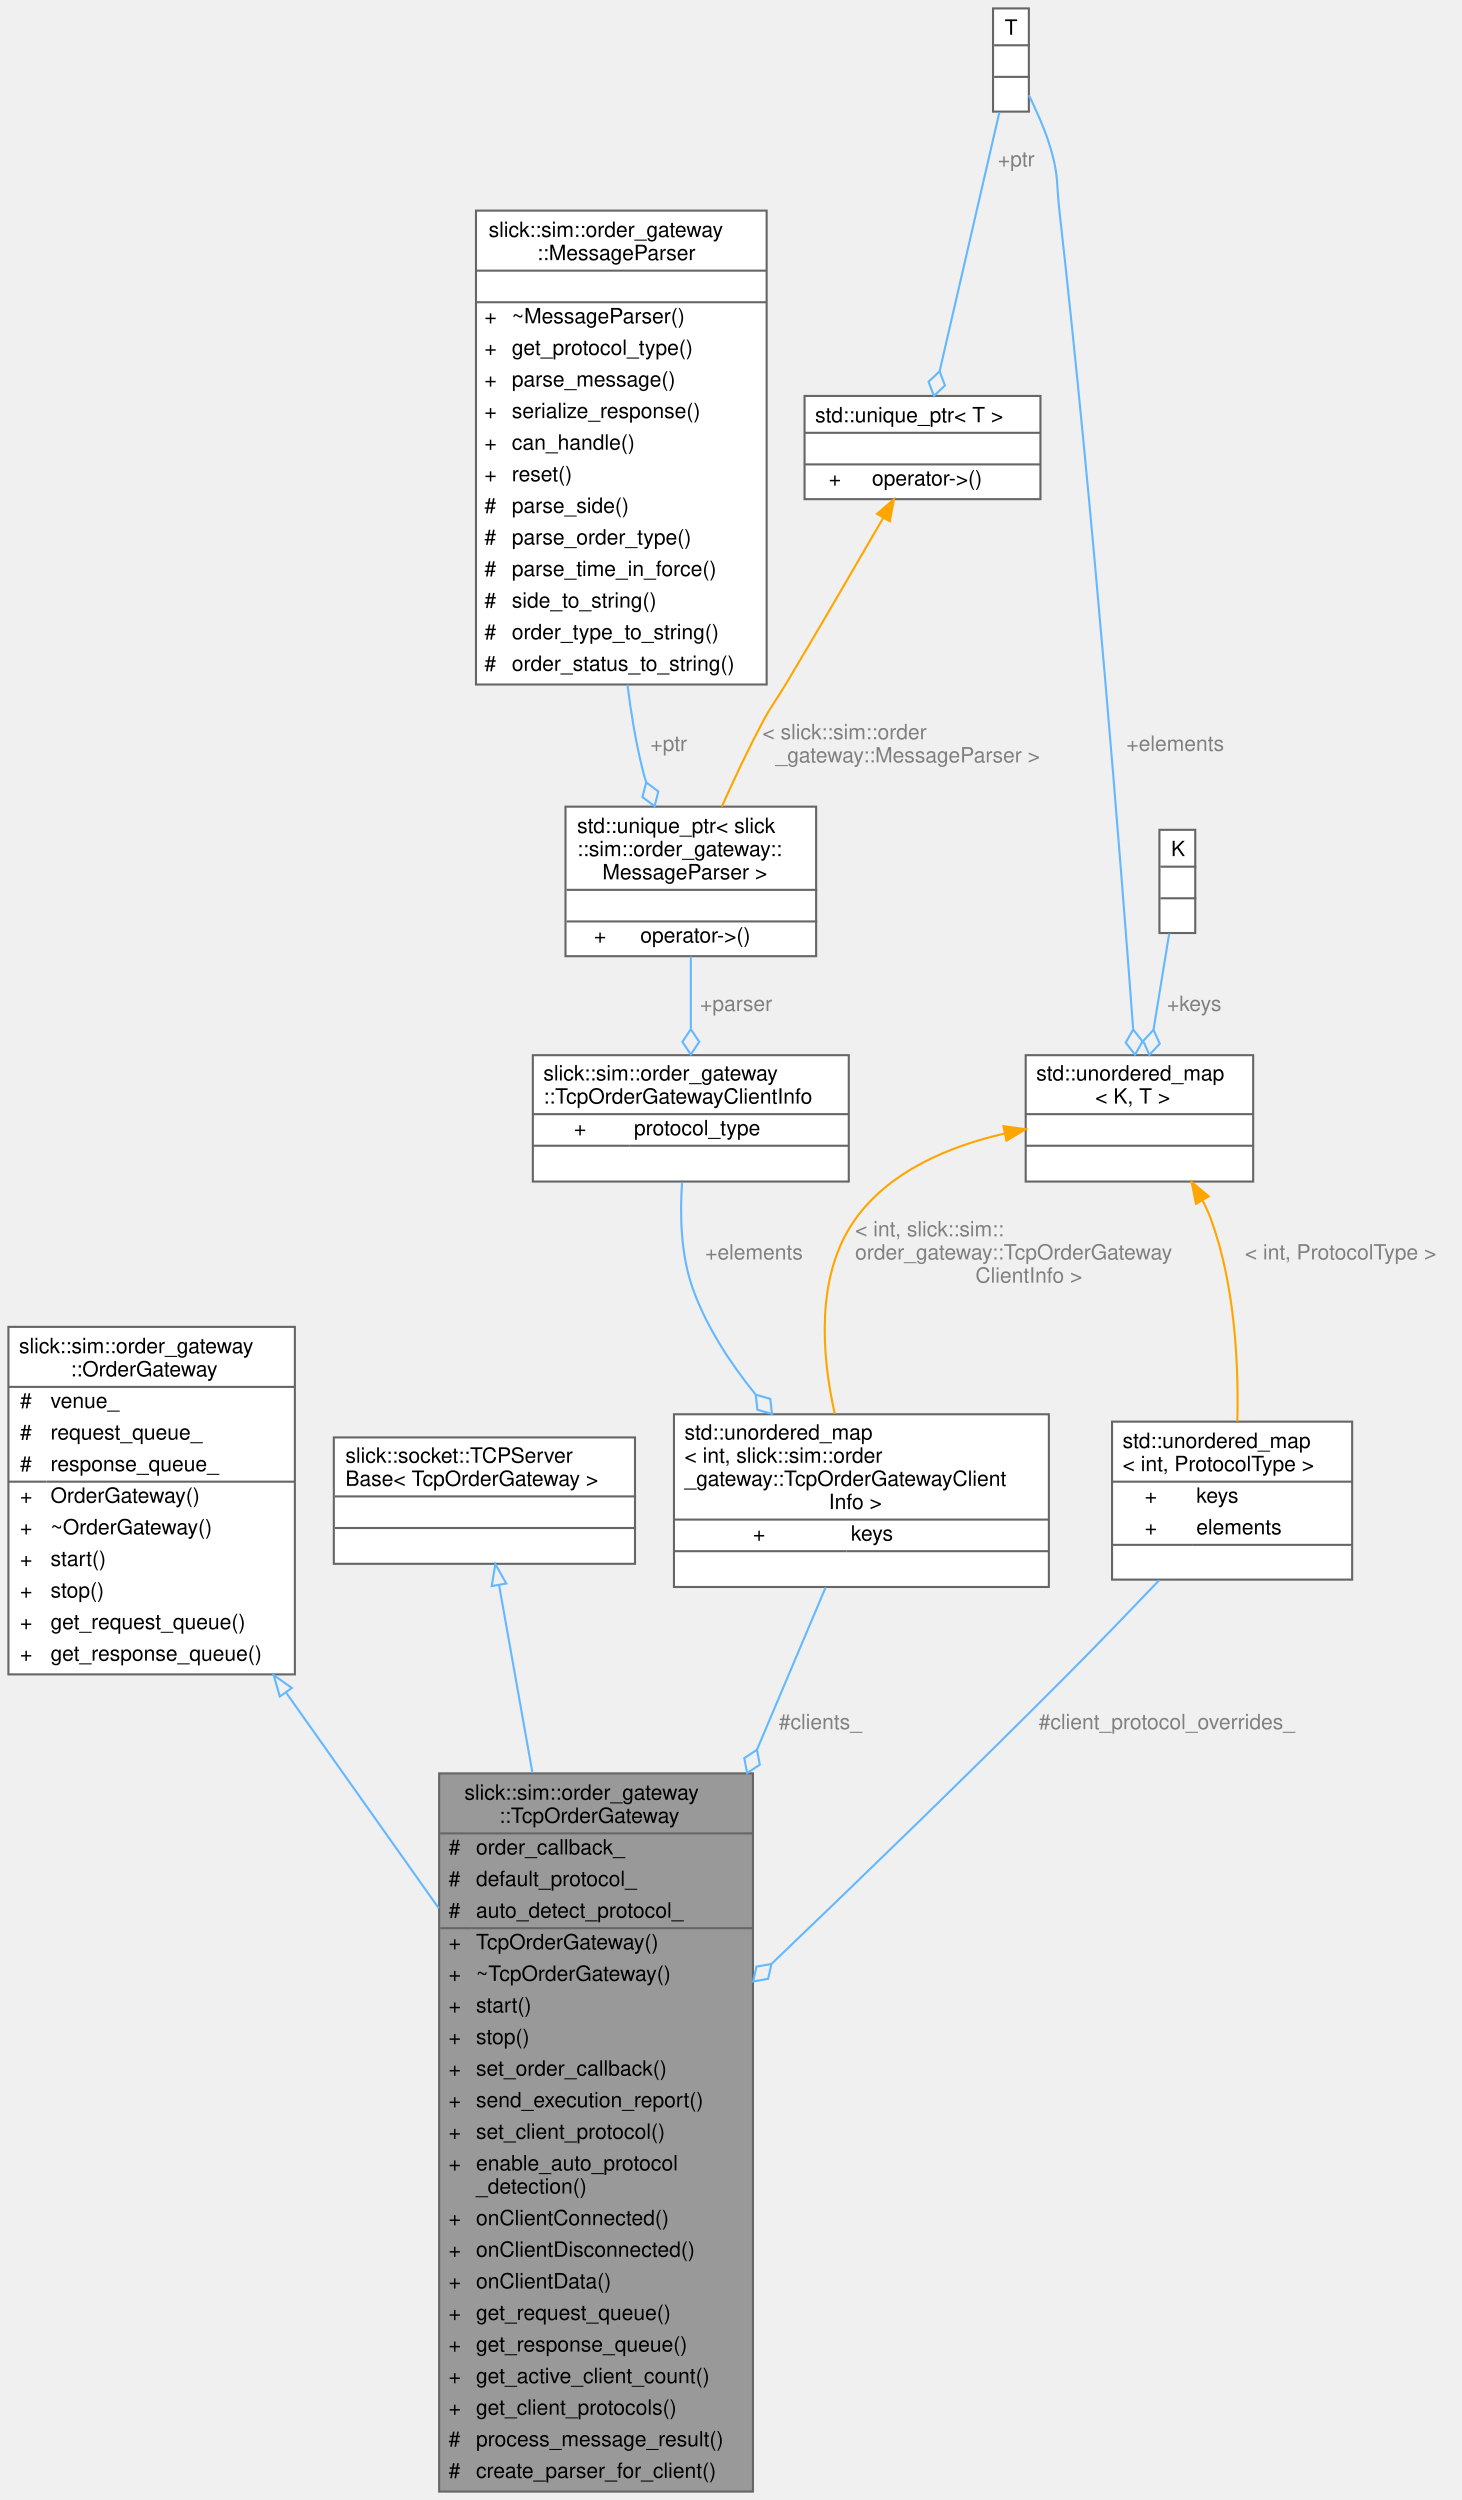
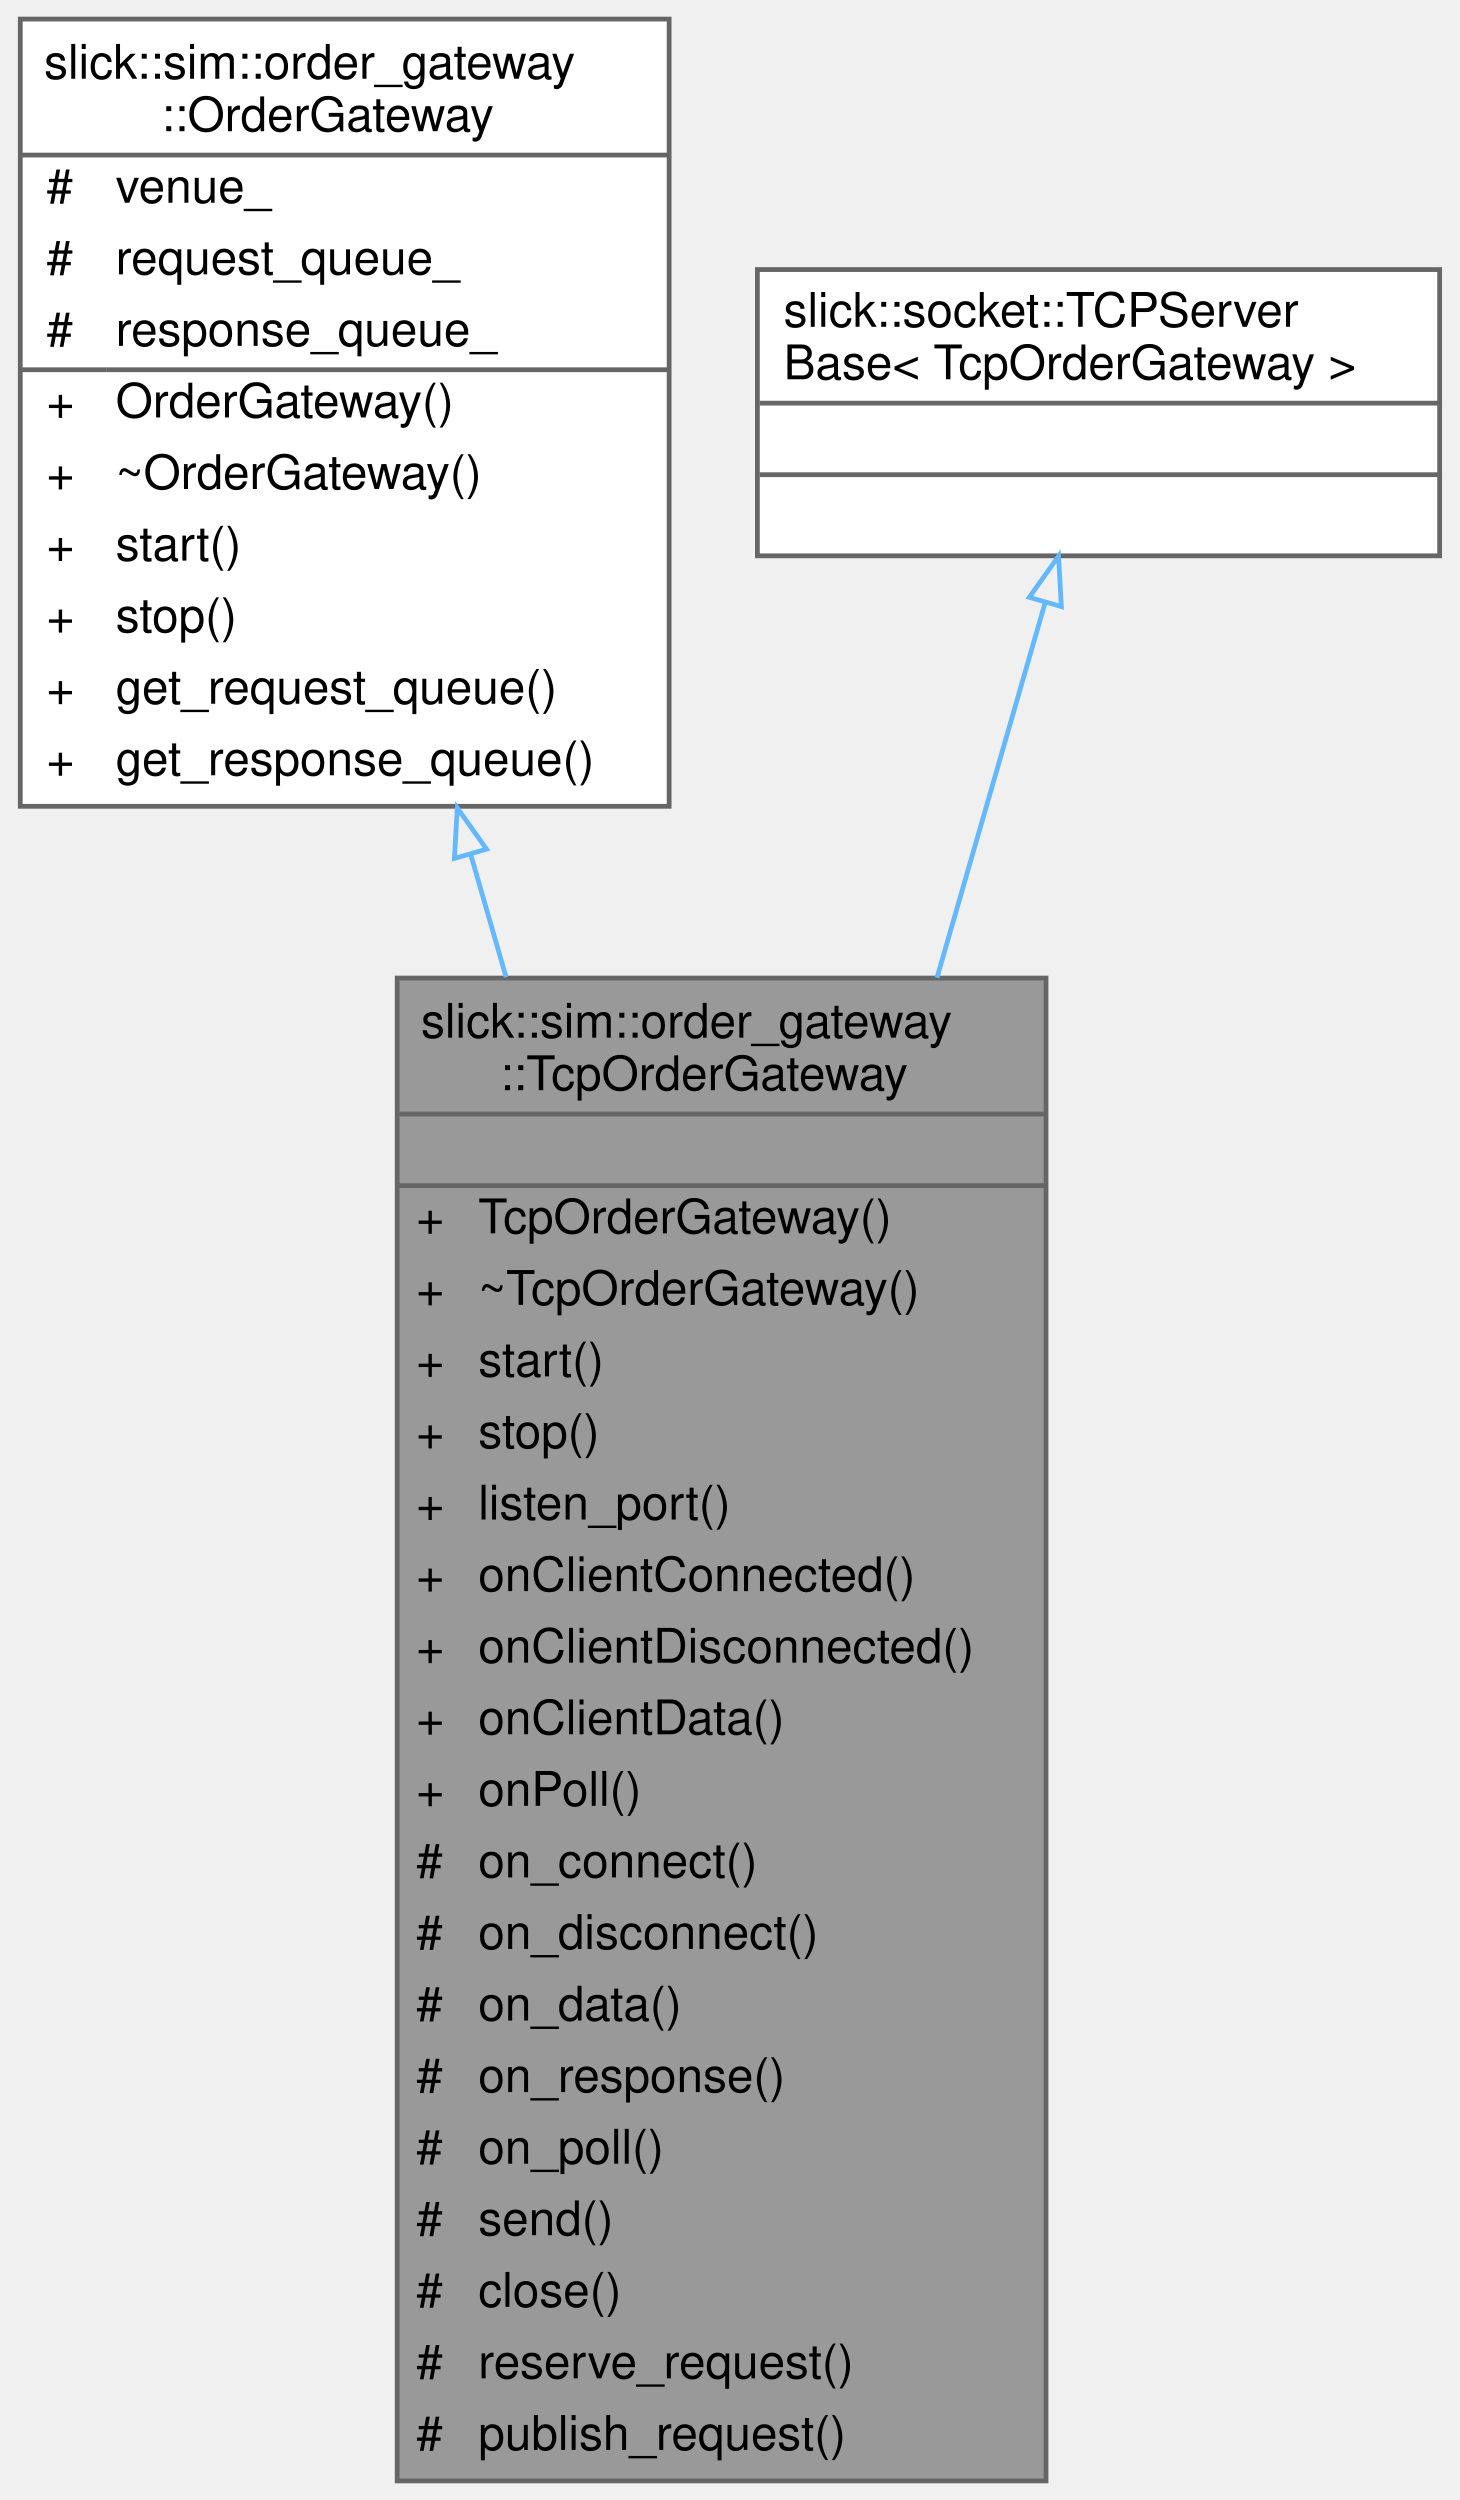
- <svg xmlns="http://www.w3.org/2000/svg" xmlns:xlink="http://www.w3.org/1999/xlink" width="694pt" height="1187pt" viewBox="0.00 0.00 694.00 1187.00">
-   <g id="graph0" class="graph" transform="scale(1 1) rotate(0) translate(4 1183)">
+ <svg xmlns="http://www.w3.org/2000/svg" xmlns:xlink="http://www.w3.org/1999/xlink" width="306pt" height="524pt" viewBox="0.00 0.00 305.50 524.00">
+   <g id="graph0" class="graph" transform="scale(1 1) rotate(0) translate(4 520)">
    <g id="Node000001" class="node">
      <g id="a_Node000001">
-         <a xlink:title=" ">
-           <polygon fill="#999999" stroke="transparent" points="353.5,-341 204.5,-341 204.5,0 353.5,0 353.5,-341" />
-           <text text-anchor="start" x="216.5" y="-328.5" font-family="Helvetica,sans-Serif" font-size="10.00">slick::sim::order_gateway</text>
-           <text text-anchor="start" x="233" y="-317.5" font-family="Helvetica,sans-Serif" font-size="10.00">::TcpOrderGateway</text>
-           <text text-anchor="start" x="209" y="-302.5" font-family="Helvetica,sans-Serif" font-size="10.00">#</text>
-           <text text-anchor="start" x="222" y="-302.5" font-family="Helvetica,sans-Serif" font-size="10.00">order_callback_</text>
-           <text text-anchor="start" x="209" y="-287.5" font-family="Helvetica,sans-Serif" font-size="10.00">#</text>
-           <text text-anchor="start" x="222" y="-287.5" font-family="Helvetica,sans-Serif" font-size="10.00">default_protocol_</text>
-           <text text-anchor="start" x="209" y="-272.5" font-family="Helvetica,sans-Serif" font-size="10.00">#</text>
-           <text text-anchor="start" x="222" y="-272.5" font-family="Helvetica,sans-Serif" font-size="10.00">auto_detect_protocol_</text>
-           <text text-anchor="start" x="209" y="-257.5" font-family="Helvetica,sans-Serif" font-size="10.00">+</text>
-           <text text-anchor="start" x="222" y="-257.5" font-family="Helvetica,sans-Serif" font-size="10.00">TcpOrderGateway()</text>
-           <text text-anchor="start" x="209" y="-242.5" font-family="Helvetica,sans-Serif" font-size="10.00">+</text>
-           <text text-anchor="start" x="222" y="-242.5" font-family="Helvetica,sans-Serif" font-size="10.00">~TcpOrderGateway()</text>
-           <text text-anchor="start" x="209" y="-227.5" font-family="Helvetica,sans-Serif" font-size="10.00">+</text>
-           <text text-anchor="start" x="222" y="-227.5" font-family="Helvetica,sans-Serif" font-size="10.00">start()</text>
-           <text text-anchor="start" x="209" y="-212.5" font-family="Helvetica,sans-Serif" font-size="10.00">+</text>
-           <text text-anchor="start" x="222" y="-212.5" font-family="Helvetica,sans-Serif" font-size="10.00">stop()</text>
-           <text text-anchor="start" x="209" y="-197.5" font-family="Helvetica,sans-Serif" font-size="10.00">+</text>
-           <text text-anchor="start" x="222" y="-197.5" font-family="Helvetica,sans-Serif" font-size="10.00">set_order_callback()</text>
-           <text text-anchor="start" x="209" y="-182.5" font-family="Helvetica,sans-Serif" font-size="10.00">+</text>
-           <text text-anchor="start" x="222" y="-182.5" font-family="Helvetica,sans-Serif" font-size="10.00">send_execution_report()</text>
-           <text text-anchor="start" x="209" y="-167.5" font-family="Helvetica,sans-Serif" font-size="10.00">+</text>
-           <text text-anchor="start" x="222" y="-167.5" font-family="Helvetica,sans-Serif" font-size="10.00">set_client_protocol()</text>
-           <text text-anchor="start" x="209" y="-152.5" font-family="Helvetica,sans-Serif" font-size="10.00">+</text>
-           <text text-anchor="start" x="222" y="-152.5" font-family="Helvetica,sans-Serif" font-size="10.00">enable_auto_protocol</text>
-           <text text-anchor="start" x="222" y="-141.5" font-family="Helvetica,sans-Serif" font-size="10.00">_detection()</text>
-           <text text-anchor="start" x="209" y="-126.5" font-family="Helvetica,sans-Serif" font-size="10.00">+</text>
-           <text text-anchor="start" x="222" y="-126.5" font-family="Helvetica,sans-Serif" font-size="10.00">onClientConnected()</text>
-           <text text-anchor="start" x="209" y="-111.5" font-family="Helvetica,sans-Serif" font-size="10.00">+</text>
-           <text text-anchor="start" x="222" y="-111.5" font-family="Helvetica,sans-Serif" font-size="10.00">onClientDisconnected()</text>
-           <text text-anchor="start" x="209" y="-96.5" font-family="Helvetica,sans-Serif" font-size="10.00">+</text>
-           <text text-anchor="start" x="222" y="-96.5" font-family="Helvetica,sans-Serif" font-size="10.00">onClientData()</text>
-           <text text-anchor="start" x="209" y="-81.5" font-family="Helvetica,sans-Serif" font-size="10.00">+</text>
-           <text text-anchor="start" x="222" y="-81.5" font-family="Helvetica,sans-Serif" font-size="10.00">get_request_queue()</text>
-           <text text-anchor="start" x="209" y="-66.5" font-family="Helvetica,sans-Serif" font-size="10.00">+</text>
-           <text text-anchor="start" x="222" y="-66.5" font-family="Helvetica,sans-Serif" font-size="10.00">get_response_queue()</text>
-           <text text-anchor="start" x="209" y="-51.5" font-family="Helvetica,sans-Serif" font-size="10.00">+</text>
-           <text text-anchor="start" x="222" y="-51.5" font-family="Helvetica,sans-Serif" font-size="10.00">get_active_client_count()</text>
-           <text text-anchor="start" x="209" y="-36.5" font-family="Helvetica,sans-Serif" font-size="10.00">+</text>
-           <text text-anchor="start" x="222" y="-36.5" font-family="Helvetica,sans-Serif" font-size="10.00">get_client_protocols()</text>
-           <text text-anchor="start" x="209" y="-21.5" font-family="Helvetica,sans-Serif" font-size="10.00">#</text>
-           <text text-anchor="start" x="222" y="-21.5" font-family="Helvetica,sans-Serif" font-size="10.00">process_message_result()</text>
-           <text text-anchor="start" x="209" y="-6.5" font-family="Helvetica,sans-Serif" font-size="10.00">#</text>
-           <text text-anchor="start" x="222" y="-6.5" font-family="Helvetica,sans-Serif" font-size="10.00">create_parser_for_client()</text>
-           <polygon fill="#666666" stroke="#666666" points="205,-312.5 205,-312.5 354,-312.5 354,-312.5 205,-312.5" />
-           <polygon fill="#666666" stroke="#666666" points="205,-267.5 205,-267.5 220,-267.5 220,-267.5 205,-267.5" />
-           <polygon fill="#666666" stroke="#666666" points="220,-267.5 220,-267.5 354,-267.5 354,-267.5 220,-267.5" />
-           <polygon fill="none" stroke="#666666" points="204.5,0 204.5,-341 353.5,-341 353.5,0 204.5,0" />
+         <a xlink:title="The transport half of a binary order-entry gateway: a TCP server that hands a venue's protocol whole ...">
+           <polygon fill="#999999" stroke="transparent" points="215,-315 79,-315 79,0 215,0 215,-315" />
+           <text text-anchor="start" x="84" y="-302.5" font-family="Helvetica,sans-Serif" font-size="10.00">slick::sim::order_gateway</text>
+           <text text-anchor="start" x="100.5" y="-291.5" font-family="Helvetica,sans-Serif" font-size="10.00">::TcpOrderGateway</text>
+           <text text-anchor="start" x="145" y="-276.5" font-family="Helvetica,sans-Serif" font-size="10.00"> </text>
+           <text text-anchor="start" x="83" y="-261.5" font-family="Helvetica,sans-Serif" font-size="10.00">+</text>
+           <text text-anchor="start" x="96" y="-261.5" font-family="Helvetica,sans-Serif" font-size="10.00">TcpOrderGateway()</text>
+           <text text-anchor="start" x="83" y="-246.5" font-family="Helvetica,sans-Serif" font-size="10.00">+</text>
+           <text text-anchor="start" x="96" y="-246.5" font-family="Helvetica,sans-Serif" font-size="10.00">~TcpOrderGateway()</text>
+           <text text-anchor="start" x="83" y="-231.5" font-family="Helvetica,sans-Serif" font-size="10.00">+</text>
+           <text text-anchor="start" x="96" y="-231.5" font-family="Helvetica,sans-Serif" font-size="10.00">start()</text>
+           <text text-anchor="start" x="83" y="-216.5" font-family="Helvetica,sans-Serif" font-size="10.00">+</text>
+           <text text-anchor="start" x="96" y="-216.5" font-family="Helvetica,sans-Serif" font-size="10.00">stop()</text>
+           <text text-anchor="start" x="83" y="-201.5" font-family="Helvetica,sans-Serif" font-size="10.00">+</text>
+           <text text-anchor="start" x="96" y="-201.5" font-family="Helvetica,sans-Serif" font-size="10.00">listen_port()</text>
+           <text text-anchor="start" x="83" y="-186.5" font-family="Helvetica,sans-Serif" font-size="10.00">+</text>
+           <text text-anchor="start" x="96" y="-186.5" font-family="Helvetica,sans-Serif" font-size="10.00">onClientConnected()</text>
+           <text text-anchor="start" x="83" y="-171.5" font-family="Helvetica,sans-Serif" font-size="10.00">+</text>
+           <text text-anchor="start" x="96" y="-171.5" font-family="Helvetica,sans-Serif" font-size="10.00">onClientDisconnected()</text>
+           <text text-anchor="start" x="83" y="-156.5" font-family="Helvetica,sans-Serif" font-size="10.00">+</text>
+           <text text-anchor="start" x="96" y="-156.5" font-family="Helvetica,sans-Serif" font-size="10.00">onClientData()</text>
+           <text text-anchor="start" x="83" y="-141.5" font-family="Helvetica,sans-Serif" font-size="10.00">+</text>
+           <text text-anchor="start" x="96" y="-141.5" font-family="Helvetica,sans-Serif" font-size="10.00">onPoll()</text>
+           <text text-anchor="start" x="83" y="-126.5" font-family="Helvetica,sans-Serif" font-size="10.00">#</text>
+           <text text-anchor="start" x="96" y="-126.5" font-family="Helvetica,sans-Serif" font-size="10.00">on_connect()</text>
+           <text text-anchor="start" x="83" y="-111.5" font-family="Helvetica,sans-Serif" font-size="10.00">#</text>
+           <text text-anchor="start" x="96" y="-111.5" font-family="Helvetica,sans-Serif" font-size="10.00">on_disconnect()</text>
+           <text text-anchor="start" x="83" y="-96.5" font-family="Helvetica,sans-Serif" font-size="10.00">#</text>
+           <text text-anchor="start" x="96" y="-96.5" font-family="Helvetica,sans-Serif" font-size="10.00">on_data()</text>
+           <text text-anchor="start" x="83" y="-81.5" font-family="Helvetica,sans-Serif" font-size="10.00">#</text>
+           <text text-anchor="start" x="96" y="-81.5" font-family="Helvetica,sans-Serif" font-size="10.00">on_response()</text>
+           <text text-anchor="start" x="83" y="-66.5" font-family="Helvetica,sans-Serif" font-size="10.00">#</text>
+           <text text-anchor="start" x="96" y="-66.5" font-family="Helvetica,sans-Serif" font-size="10.00">on_poll()</text>
+           <text text-anchor="start" x="83" y="-51.5" font-family="Helvetica,sans-Serif" font-size="10.00">#</text>
+           <text text-anchor="start" x="96" y="-51.5" font-family="Helvetica,sans-Serif" font-size="10.00">send()</text>
+           <text text-anchor="start" x="83" y="-36.5" font-family="Helvetica,sans-Serif" font-size="10.00">#</text>
+           <text text-anchor="start" x="96" y="-36.5" font-family="Helvetica,sans-Serif" font-size="10.00">close()</text>
+           <text text-anchor="start" x="83" y="-21.5" font-family="Helvetica,sans-Serif" font-size="10.00">#</text>
+           <text text-anchor="start" x="96" y="-21.5" font-family="Helvetica,sans-Serif" font-size="10.00">reserve_request()</text>
+           <text text-anchor="start" x="83" y="-6.5" font-family="Helvetica,sans-Serif" font-size="10.00">#</text>
+           <text text-anchor="start" x="96" y="-6.5" font-family="Helvetica,sans-Serif" font-size="10.00">publish_request()</text>
+           <polygon fill="#666666" stroke="#666666" points="79,-286.5 79,-286.5 215,-286.5 215,-286.5 79,-286.5" />
+           <polygon fill="#666666" stroke="#666666" points="79,-271.5 79,-271.5 215,-271.5 215,-271.5 79,-271.5" />
+           <polygon fill="none" stroke="#666666" points="79,0 79,-315 215,-315 215,0 79,0" />
        </a>
      </g>
    </g>
    <g id="Node000002" class="node">
      <g id="a_Node000002">
        <a xlink:href="classslick_1_1sim_1_1order__gateway_1_1OrderGateway.html" target="_top" xlink:title=" ">
-           <polygon fill="white" stroke="transparent" points="136,-553 0,-553 0,-388 136,-388 136,-553" />
-           <text text-anchor="start" x="5" y="-540.5" font-family="Helvetica,sans-Serif" font-size="10.00">slick::sim::order_gateway</text>
-           <text text-anchor="start" x="29.5" y="-529.5" font-family="Helvetica,sans-Serif" font-size="10.00">::OrderGateway</text>
-           <text text-anchor="start" x="5.5" y="-514.5" font-family="Helvetica,sans-Serif" font-size="10.00">#</text>
-           <text text-anchor="start" x="20" y="-514.5" font-family="Helvetica,sans-Serif" font-size="10.00">venue_</text>
-           <text text-anchor="start" x="5.5" y="-499.5" font-family="Helvetica,sans-Serif" font-size="10.00">#</text>
-           <text text-anchor="start" x="20" y="-499.5" font-family="Helvetica,sans-Serif" font-size="10.00">request_queue_</text>
-           <text text-anchor="start" x="5.5" y="-484.5" font-family="Helvetica,sans-Serif" font-size="10.00">#</text>
-           <text text-anchor="start" x="20" y="-484.5" font-family="Helvetica,sans-Serif" font-size="10.00">response_queue_</text>
-           <text text-anchor="start" x="5.5" y="-469.5" font-family="Helvetica,sans-Serif" font-size="10.00">+</text>
-           <text text-anchor="start" x="20" y="-469.5" font-family="Helvetica,sans-Serif" font-size="10.00">OrderGateway()</text>
-           <text text-anchor="start" x="5.5" y="-454.5" font-family="Helvetica,sans-Serif" font-size="10.00">+</text>
-           <text text-anchor="start" x="20" y="-454.5" font-family="Helvetica,sans-Serif" font-size="10.00">~OrderGateway()</text>
-           <text text-anchor="start" x="5.5" y="-439.5" font-family="Helvetica,sans-Serif" font-size="10.00">+</text>
-           <text text-anchor="start" x="20" y="-439.5" font-family="Helvetica,sans-Serif" font-size="10.00">start()</text>
-           <text text-anchor="start" x="5.5" y="-424.5" font-family="Helvetica,sans-Serif" font-size="10.00">+</text>
-           <text text-anchor="start" x="20" y="-424.5" font-family="Helvetica,sans-Serif" font-size="10.00">stop()</text>
-           <text text-anchor="start" x="5.5" y="-409.5" font-family="Helvetica,sans-Serif" font-size="10.00">+</text>
-           <text text-anchor="start" x="20" y="-409.5" font-family="Helvetica,sans-Serif" font-size="10.00">get_request_queue()</text>
-           <text text-anchor="start" x="5.5" y="-394.5" font-family="Helvetica,sans-Serif" font-size="10.00">+</text>
-           <text text-anchor="start" x="20" y="-394.5" font-family="Helvetica,sans-Serif" font-size="10.00">get_response_queue()</text>
-           <polygon fill="#666666" stroke="#666666" points="0,-524.5 0,-524.5 136,-524.5 136,-524.5 0,-524.5" />
-           <polygon fill="#666666" stroke="#666666" points="0,-479.5 0,-479.5 18,-479.5 18,-479.5 0,-479.5" />
-           <polygon fill="#666666" stroke="#666666" points="18,-479.5 18,-479.5 136,-479.5 136,-479.5 18,-479.5" />
-           <polygon fill="none" stroke="#666666" points="0,-388 0,-553 136,-553 136,-388 0,-388" />
+           <polygon fill="white" stroke="transparent" points="136,-516 0,-516 0,-351 136,-351 136,-516" />
+           <text text-anchor="start" x="5" y="-503.5" font-family="Helvetica,sans-Serif" font-size="10.00">slick::sim::order_gateway</text>
+           <text text-anchor="start" x="29.5" y="-492.5" font-family="Helvetica,sans-Serif" font-size="10.00">::OrderGateway</text>
+           <text text-anchor="start" x="5.5" y="-477.5" font-family="Helvetica,sans-Serif" font-size="10.00">#</text>
+           <text text-anchor="start" x="20" y="-477.5" font-family="Helvetica,sans-Serif" font-size="10.00">venue_</text>
+           <text text-anchor="start" x="5.5" y="-462.5" font-family="Helvetica,sans-Serif" font-size="10.00">#</text>
+           <text text-anchor="start" x="20" y="-462.5" font-family="Helvetica,sans-Serif" font-size="10.00">request_queue_</text>
+           <text text-anchor="start" x="5.5" y="-447.5" font-family="Helvetica,sans-Serif" font-size="10.00">#</text>
+           <text text-anchor="start" x="20" y="-447.5" font-family="Helvetica,sans-Serif" font-size="10.00">response_queue_</text>
+           <text text-anchor="start" x="5.5" y="-432.5" font-family="Helvetica,sans-Serif" font-size="10.00">+</text>
+           <text text-anchor="start" x="20" y="-432.5" font-family="Helvetica,sans-Serif" font-size="10.00">OrderGateway()</text>
+           <text text-anchor="start" x="5.5" y="-417.5" font-family="Helvetica,sans-Serif" font-size="10.00">+</text>
+           <text text-anchor="start" x="20" y="-417.5" font-family="Helvetica,sans-Serif" font-size="10.00">~OrderGateway()</text>
+           <text text-anchor="start" x="5.5" y="-402.5" font-family="Helvetica,sans-Serif" font-size="10.00">+</text>
+           <text text-anchor="start" x="20" y="-402.5" font-family="Helvetica,sans-Serif" font-size="10.00">start()</text>
+           <text text-anchor="start" x="5.5" y="-387.5" font-family="Helvetica,sans-Serif" font-size="10.00">+</text>
+           <text text-anchor="start" x="20" y="-387.5" font-family="Helvetica,sans-Serif" font-size="10.00">stop()</text>
+           <text text-anchor="start" x="5.5" y="-372.5" font-family="Helvetica,sans-Serif" font-size="10.00">+</text>
+           <text text-anchor="start" x="20" y="-372.5" font-family="Helvetica,sans-Serif" font-size="10.00">get_request_queue()</text>
+           <text text-anchor="start" x="5.5" y="-357.5" font-family="Helvetica,sans-Serif" font-size="10.00">+</text>
+           <text text-anchor="start" x="20" y="-357.5" font-family="Helvetica,sans-Serif" font-size="10.00">get_response_queue()</text>
+           <polygon fill="#666666" stroke="#666666" points="0,-487.5 0,-487.5 136,-487.5 136,-487.5 0,-487.5" />
+           <polygon fill="#666666" stroke="#666666" points="0,-442.5 0,-442.5 18,-442.5 18,-442.5 0,-442.5" />
+           <polygon fill="#666666" stroke="#666666" points="18,-442.5 18,-442.5 136,-442.5 136,-442.5 18,-442.5" />
+           <polygon fill="none" stroke="#666666" points="0,-351 0,-516 136,-516 136,-351 0,-351" />
        </a>
      </g>
    </g>
    <g id="edge1_Node000001_Node000002" class="edge">
      <g id="a_edge1_Node000001_Node000002">
        <a xlink:title=" ">
-           <path fill="none" stroke="#63b8ff" d="M131.98,-379.14C154.8,-346.91 180.71,-310.31 204.35,-276.92" />
-           <polygon fill="none" stroke="#63b8ff" points="128.86,-377.49 125.94,-387.68 134.57,-381.54 128.86,-377.49" />
+           <path fill="none" stroke="#63b8ff" d="M94.4,-340.95C96.81,-332.56 99.3,-323.92 101.83,-315.18" />
+           <polygon fill="none" stroke="#63b8ff" points="91,-340.08 91.6,-350.66 97.73,-342.02 91,-340.08" />
        </a>
      </g>
    </g>
    <g id="Node000003" class="node">
      <g id="a_Node000003">
        <a xlink:title=" ">
-           <polygon fill="white" stroke="transparent" points="297.5,-500.5 154.5,-500.5 154.5,-440.5 297.5,-440.5 297.5,-500.5" />
-           <text text-anchor="start" x="160" y="-488.5" font-family="Helvetica,sans-Serif" font-size="10.00">slick::socket::TCPServer</text>
-           <text text-anchor="start" x="160" y="-477.5" font-family="Helvetica,sans-Serif" font-size="10.00">Base&lt; TcpOrderGateway &gt;</text>
-           <text text-anchor="start" x="224.5" y="-462.5" font-family="Helvetica,sans-Serif" font-size="10.00"> </text>
-           <text text-anchor="start" x="224.5" y="-447.5" font-family="Helvetica,sans-Serif" font-size="10.00"> </text>
-           <polygon fill="#666666" stroke="#666666" points="155,-472.5 155,-472.5 298,-472.5 298,-472.5 155,-472.5" />
-           <polygon fill="#666666" stroke="#666666" points="155,-457.5 155,-457.5 298,-457.5 298,-457.5 155,-457.5" />
-           <polygon fill="none" stroke="#666666" points="154.5,-440.5 154.5,-500.5 297.5,-500.5 297.5,-440.5 154.5,-440.5" />
+           <polygon fill="white" stroke="transparent" points="297.5,-463.5 154.5,-463.5 154.5,-403.5 297.5,-403.5 297.5,-463.5" />
+           <text text-anchor="start" x="160" y="-451.5" font-family="Helvetica,sans-Serif" font-size="10.00">slick::socket::TCPServer</text>
+           <text text-anchor="start" x="160" y="-440.5" font-family="Helvetica,sans-Serif" font-size="10.00">Base&lt; TcpOrderGateway &gt;</text>
+           <text text-anchor="start" x="224.5" y="-425.5" font-family="Helvetica,sans-Serif" font-size="10.00"> </text>
+           <text text-anchor="start" x="224.5" y="-410.5" font-family="Helvetica,sans-Serif" font-size="10.00"> </text>
+           <polygon fill="#666666" stroke="#666666" points="155,-435.5 155,-435.5 298,-435.5 298,-435.5 155,-435.5" />
+           <polygon fill="#666666" stroke="#666666" points="155,-420.5 155,-420.5 298,-420.5 298,-420.5 155,-420.5" />
+           <polygon fill="none" stroke="#666666" points="154.5,-403.5 154.5,-463.5 297.5,-463.5 297.5,-403.5 154.5,-403.5" />
        </a>
      </g>
    </g>
    <g id="edge2_Node000001_Node000003" class="edge">
      <g id="a_edge2_Node000001_Node000003">
        <a xlink:title=" ">
-           <path fill="none" stroke="#63b8ff" d="M232.95,-430.45C237.16,-406.77 242.85,-374.75 248.8,-341.31" />
-           <polygon fill="none" stroke="#63b8ff" points="229.48,-429.93 231.18,-440.38 236.38,-431.15 229.48,-429.93" />
+           <path fill="none" stroke="#63b8ff" d="M214.85,-393.82C208.69,-372.46 200.59,-344.37 192.14,-315.06" />
+           <polygon fill="none" stroke="#63b8ff" points="211.49,-394.8 217.62,-403.44 218.21,-392.86 211.49,-394.8" />
        </a>
      </g>
    </g>
-     <g id="Node000004" class="node">
-       <g id="a_Node000004">
-         <a xlink:title=" ">
-           <polygon fill="white" stroke="transparent" points="494,-511.5 316,-511.5 316,-429.5 494,-429.5 494,-511.5" />
-           <text text-anchor="start" x="321" y="-499.5" font-family="Helvetica,sans-Serif" font-size="10.00">std::unordered_map</text>
-           <text text-anchor="start" x="321" y="-488.5" font-family="Helvetica,sans-Serif" font-size="10.00">&lt; int, slick::sim::order</text>
-           <text text-anchor="start" x="321" y="-477.5" font-family="Helvetica,sans-Serif" font-size="10.00">_gateway::TcpOrderGatewayClient</text>
-           <text text-anchor="start" x="389.5" y="-466.5" font-family="Helvetica,sans-Serif" font-size="10.00">Info &gt;</text>
-           <text text-anchor="start" x="353.5" y="-451.5" font-family="Helvetica,sans-Serif" font-size="10.00">+</text>
-           <text text-anchor="start" x="400" y="-451.5" font-family="Helvetica,sans-Serif" font-size="10.00">keys</text>
-           <text text-anchor="start" x="403" y="-436.5" font-family="Helvetica,sans-Serif" font-size="10.00"> </text>
-           <polygon fill="#666666" stroke="#666666" points="316,-461.5 316,-461.5 494,-461.5 494,-461.5 316,-461.5" />
-           <polygon fill="#666666" stroke="#666666" points="316,-446.5 316,-446.5 398,-446.5 398,-446.5 316,-446.5" />
-           <polygon fill="#666666" stroke="#666666" points="398,-446.5 398,-446.5 494,-446.5 494,-446.5 398,-446.5" />
-           <polygon fill="none" stroke="#666666" points="316,-429.5 316,-511.5 494,-511.5 494,-429.5 316,-429.5" />
-         </a>
-       </g>
-     </g>
-     <g id="edge3_Node000001_Node000004" class="edge">
-       <g id="a_edge3_Node000001_Node000004">
-         <a xlink:title=" ">
-           <path fill="none" stroke="#63b8ff" d="M388.01,-429.31C379.16,-408.39 367.66,-381.18 355.44,-352.3" />
-           <polygon fill="none" stroke="#63b8ff" points="355.41,-352.21 349.39,-348.24 350.73,-341.15 356.75,-345.12 355.41,-352.21" />
-         </a>
-       </g>
-       <text text-anchor="middle" x="385.5" y="-362" font-family="Helvetica,sans-Serif" font-size="10.00" fill="grey"> #clients_</text>
-     </g>
-     <g id="Node000005" class="node">
-       <g id="a_Node000005">
-         <a xlink:href="structslick_1_1sim_1_1order__gateway_1_1TcpOrderGatewayClientInfo.html" target="_top" xlink:title=" ">
-           <polygon fill="white" stroke="transparent" points="399,-682 249,-682 249,-622 399,-622 399,-682" />
-           <text text-anchor="start" x="254" y="-670" font-family="Helvetica,sans-Serif" font-size="10.00">slick::sim::order_gateway</text>
-           <text text-anchor="start" x="254" y="-659" font-family="Helvetica,sans-Serif" font-size="10.00">::TcpOrderGatewayClientInfo</text>
-           <text text-anchor="start" x="268.5" y="-644" font-family="Helvetica,sans-Serif" font-size="10.00">+</text>
-           <text text-anchor="start" x="297" y="-644" font-family="Helvetica,sans-Serif" font-size="10.00">protocol_type</text>
-           <text text-anchor="start" x="322" y="-629" font-family="Helvetica,sans-Serif" font-size="10.00"> </text>
-           <polygon fill="#666666" stroke="#666666" points="249,-654 249,-654 399,-654 399,-654 249,-654" />
-           <polygon fill="#666666" stroke="#666666" points="249,-639 249,-639 295,-639 295,-639 249,-639" />
-           <polygon fill="#666666" stroke="#666666" points="295,-639 295,-639 399,-639 399,-639 295,-639" />
-           <polygon fill="none" stroke="#666666" points="249,-622 249,-682 399,-682 399,-622 249,-622" />
-         </a>
-       </g>
-     </g>
-     <g id="edge4_Node000004_Node000005" class="edge">
-       <g id="a_edge4_Node000004_Node000005">
-         <a xlink:title=" ">
-           <path fill="none" stroke="#63b8ff" d="M319.85,-621.68C318.77,-606.17 319.22,-587.08 325,-571 331.45,-553.03 342.62,-535.89 354.6,-521.06" />
-           <polygon fill="none" stroke="#63b8ff" points="354.8,-520.82 355.62,-513.65 362.55,-511.65 361.73,-518.82 354.8,-520.82" />
-         </a>
-       </g>
-       <text text-anchor="middle" x="354" y="-585" font-family="Helvetica,sans-Serif" font-size="10.00" fill="grey"> +elements</text>
-     </g>
-     <g id="Node000006" class="node">
-       <g id="a_Node000006">
-         <a xlink:title=" ">
-           <polygon fill="white" stroke="transparent" points="383.5,-800 264.5,-800 264.5,-729 383.5,-729 383.5,-800" />
-           <text text-anchor="start" x="270" y="-787.5" font-family="Helvetica,sans-Serif" font-size="10.00">std::unique_ptr&lt; slick</text>
-           <text text-anchor="start" x="270" y="-776.5" font-family="Helvetica,sans-Serif" font-size="10.00">::sim::order_gateway::</text>
-           <text text-anchor="start" x="282" y="-765.5" font-family="Helvetica,sans-Serif" font-size="10.00">MessageParser &gt;</text>
-           <text text-anchor="start" x="322.5" y="-750.5" font-family="Helvetica,sans-Serif" font-size="10.00"> </text>
-           <text text-anchor="start" x="278" y="-735.5" font-family="Helvetica,sans-Serif" font-size="10.00">+</text>
-           <text text-anchor="start" x="300" y="-735.5" font-family="Helvetica,sans-Serif" font-size="10.00">operator-&gt;()</text>
-           <polygon fill="#666666" stroke="#666666" points="265,-760.5 265,-760.5 384,-760.5 384,-760.5 265,-760.5" />
-           <polygon fill="#666666" stroke="#666666" points="265,-745.5 265,-745.5 384,-745.5 384,-745.5 265,-745.5" />
-           <polygon fill="none" stroke="#666666" points="264.5,-729 264.5,-800 383.5,-800 383.5,-729 264.5,-729" />
-         </a>
-       </g>
-     </g>
-     <g id="edge5_Node000005_Node000006" class="edge">
-       <g id="a_edge5_Node000005_Node000006">
-         <a xlink:title=" ">
-           <path fill="none" stroke="#63b8ff" d="M324,-728.84C324,-717.99 324,-705.9 324,-694.62" />
-           <polygon fill="none" stroke="#63b8ff" points="324,-694.33 320,-688.33 324,-682.33 328,-688.33 324,-694.33" />
-         </a>
-       </g>
-       <text text-anchor="middle" x="345.5" y="-703" font-family="Helvetica,sans-Serif" font-size="10.00" fill="grey"> +parser</text>
-     </g>
-     <g id="Node000007" class="node">
-       <g id="a_Node000007">
-         <a xlink:href="classslick_1_1sim_1_1order__gateway_1_1MessageParser.html" target="_top" xlink:title=" ">
-           <polygon fill="white" stroke="transparent" points="360,-1083 222,-1083 222,-858 360,-858 360,-1083" />
-           <text text-anchor="start" x="228" y="-1070.5" font-family="Helvetica,sans-Serif" font-size="10.00">slick::sim::order_gateway</text>
-           <text text-anchor="start" x="251" y="-1059.5" font-family="Helvetica,sans-Serif" font-size="10.00">::MessageParser</text>
-           <text text-anchor="start" x="289" y="-1044.5" font-family="Helvetica,sans-Serif" font-size="10.00"> </text>
-           <text text-anchor="start" x="226" y="-1029.5" font-family="Helvetica,sans-Serif" font-size="10.00">+</text>
-           <text text-anchor="start" x="239" y="-1029.5" font-family="Helvetica,sans-Serif" font-size="10.00">~MessageParser()</text>
-           <text text-anchor="start" x="226" y="-1014.5" font-family="Helvetica,sans-Serif" font-size="10.00">+</text>
-           <text text-anchor="start" x="239" y="-1014.5" font-family="Helvetica,sans-Serif" font-size="10.00">get_protocol_type()</text>
-           <text text-anchor="start" x="226" y="-999.5" font-family="Helvetica,sans-Serif" font-size="10.00">+</text>
-           <text text-anchor="start" x="239" y="-999.5" font-family="Helvetica,sans-Serif" font-size="10.00">parse_message()</text>
-           <text text-anchor="start" x="226" y="-984.5" font-family="Helvetica,sans-Serif" font-size="10.00">+</text>
-           <text text-anchor="start" x="239" y="-984.5" font-family="Helvetica,sans-Serif" font-size="10.00">serialize_response()</text>
-           <text text-anchor="start" x="226" y="-969.5" font-family="Helvetica,sans-Serif" font-size="10.00">+</text>
-           <text text-anchor="start" x="239" y="-969.5" font-family="Helvetica,sans-Serif" font-size="10.00">can_handle()</text>
-           <text text-anchor="start" x="226" y="-954.5" font-family="Helvetica,sans-Serif" font-size="10.00">+</text>
-           <text text-anchor="start" x="239" y="-954.5" font-family="Helvetica,sans-Serif" font-size="10.00">reset()</text>
-           <text text-anchor="start" x="226" y="-939.5" font-family="Helvetica,sans-Serif" font-size="10.00">#</text>
-           <text text-anchor="start" x="239" y="-939.5" font-family="Helvetica,sans-Serif" font-size="10.00">parse_side()</text>
-           <text text-anchor="start" x="226" y="-924.5" font-family="Helvetica,sans-Serif" font-size="10.00">#</text>
-           <text text-anchor="start" x="239" y="-924.5" font-family="Helvetica,sans-Serif" font-size="10.00">parse_order_type()</text>
-           <text text-anchor="start" x="226" y="-909.5" font-family="Helvetica,sans-Serif" font-size="10.00">#</text>
-           <text text-anchor="start" x="239" y="-909.5" font-family="Helvetica,sans-Serif" font-size="10.00">parse_time_in_force()</text>
-           <text text-anchor="start" x="226" y="-894.5" font-family="Helvetica,sans-Serif" font-size="10.00">#</text>
-           <text text-anchor="start" x="239" y="-894.5" font-family="Helvetica,sans-Serif" font-size="10.00">side_to_string()</text>
-           <text text-anchor="start" x="226" y="-879.5" font-family="Helvetica,sans-Serif" font-size="10.00">#</text>
-           <text text-anchor="start" x="239" y="-879.5" font-family="Helvetica,sans-Serif" font-size="10.00">order_type_to_string()</text>
-           <text text-anchor="start" x="226" y="-864.5" font-family="Helvetica,sans-Serif" font-size="10.00">#</text>
-           <text text-anchor="start" x="239" y="-864.5" font-family="Helvetica,sans-Serif" font-size="10.00">order_status_to_string()</text>
-           <polygon fill="#666666" stroke="#666666" points="222,-1054.5 222,-1054.5 360,-1054.5 360,-1054.5 222,-1054.5" />
-           <polygon fill="#666666" stroke="#666666" points="222,-1039.5 222,-1039.5 360,-1039.5 360,-1039.5 222,-1039.5" />
-           <polygon fill="none" stroke="#666666" points="222,-858 222,-1083 360,-1083 360,-858 222,-858" />
-         </a>
-       </g>
-     </g>
-     <g id="edge6_Node000006_Node000007" class="edge">
-       <g id="a_edge6_Node000006_Node000007">
-         <a xlink:title=" ">
-           <path fill="none" stroke="#63b8ff" d="M293.93,-857.95C295.59,-844.39 297.87,-830.8 301,-818 301.52,-815.88 302.11,-813.74 302.77,-811.6" />
-           <polygon fill="none" stroke="#63b8ff" points="302.8,-811.53 301.03,-804.54 306.8,-800.21 308.57,-807.2 302.8,-811.53" />
-         </a>
-       </g>
-       <text text-anchor="middle" x="313.5" y="-826.5" font-family="Helvetica,sans-Serif" font-size="10.00" fill="grey"> +ptr</text>
-     </g>
-     <g id="Node000008" class="node">
-       <g id="a_Node000008">
-         <a xlink:title=" ">
-           <polygon fill="white" stroke="transparent" points="490,-995 378,-995 378,-946 490,-946 490,-995" />
-           <text text-anchor="start" x="383" y="-982.5" font-family="Helvetica,sans-Serif" font-size="10.00">std::unique_ptr&lt; T &gt;</text>
-           <text text-anchor="start" x="432" y="-967.5" font-family="Helvetica,sans-Serif" font-size="10.00"> </text>
-           <text text-anchor="start" x="389.5" y="-952.5" font-family="Helvetica,sans-Serif" font-size="10.00">+</text>
-           <text text-anchor="start" x="410" y="-952.5" font-family="Helvetica,sans-Serif" font-size="10.00">operator-&gt;()</text>
-           <polygon fill="#666666" stroke="#666666" points="378,-977.5 378,-977.5 490,-977.5 490,-977.5 378,-977.5" />
-           <polygon fill="#666666" stroke="#666666" points="378,-962.5 378,-962.5 490,-962.5 490,-962.5 378,-962.5" />
-           <polygon fill="none" stroke="#666666" points="378,-946 378,-995 490,-995 490,-946 378,-946" />
-         </a>
-       </g>
-     </g>
-     <g id="edge7_Node000006_Node000008" class="edge">
-       <g id="a_edge7_Node000006_Node000008">
-         <a xlink:title=" ">
-           <path fill="none" stroke="orange" d="M415.4,-937.19C402.5,-914.87 384.85,-884.55 369,-858 364.19,-849.95 362.4,-848.28 358,-840 351.2,-827.19 344.42,-812.77 338.72,-800.04" />
-           <polygon fill="orange" stroke="orange" points="412.41,-939.02 420.45,-945.92 418.48,-935.51 412.41,-939.02" />
-         </a>
-       </g>
-       <text text-anchor="start" x="358" y="-832" font-family="Helvetica,sans-Serif" font-size="10.00" fill="grey"> &lt; slick::sim::order</text>
-       <text text-anchor="middle" x="427" y="-821" font-family="Helvetica,sans-Serif" font-size="10.00" fill="grey">_gateway::MessageParser &gt;</text>
-     </g>
-     <g id="Node000009" class="node">
-       <g id="a_Node000009">
-         <a xlink:title=" ">
-           <polygon fill="white" stroke="transparent" points="484.5,-1179 467.5,-1179 467.5,-1130 484.5,-1130 484.5,-1179" />
-           <text text-anchor="start" x="473" y="-1166.5" font-family="Helvetica,sans-Serif" font-size="10.00">T</text>
-           <text text-anchor="start" x="474.5" y="-1151.5" font-family="Helvetica,sans-Serif" font-size="10.00"> </text>
-           <text text-anchor="start" x="474.5" y="-1136.5" font-family="Helvetica,sans-Serif" font-size="10.00"> </text>
-           <polygon fill="#666666" stroke="#666666" points="468,-1161.5 468,-1161.5 485,-1161.5 485,-1161.5 468,-1161.5" />
-           <polygon fill="#666666" stroke="#666666" points="468,-1146.5 468,-1146.5 485,-1146.5 485,-1146.5 468,-1146.5" />
-           <polygon fill="none" stroke="#666666" points="467.5,-1130 467.5,-1179 484.5,-1179 484.5,-1130 467.5,-1130" />
-         </a>
-       </g>
-     </g>
-     <g id="edge8_Node000008_Node000009" class="edge">
-       <g id="a_edge8_Node000008_Node000009">
-         <a xlink:title=" ">
-           <path fill="none" stroke="#63b8ff" d="M470.51,-1129.71C463.29,-1098.42 450.54,-1043.18 442.18,-1006.96" />
-           <polygon fill="none" stroke="#63b8ff" points="442.12,-1006.7 436.88,-1001.76 439.43,-995.01 444.67,-999.96 442.12,-1006.7" />
-         </a>
-       </g>
-       <text text-anchor="middle" x="478.5" y="-1104" font-family="Helvetica,sans-Serif" font-size="10.00" fill="grey"> +ptr</text>
-     </g>
-     <g id="Node000010" class="node">
-       <g id="a_Node000010">
-         <a xlink:title=" ">
-           <polygon fill="white" stroke="transparent" points="591,-682 483,-682 483,-622 591,-622 591,-682" />
-           <text text-anchor="start" x="488" y="-670" font-family="Helvetica,sans-Serif" font-size="10.00">std::unordered_map</text>
-           <text text-anchor="start" x="516" y="-659" font-family="Helvetica,sans-Serif" font-size="10.00">&lt; K, T &gt;</text>
-           <text text-anchor="start" x="535" y="-644" font-family="Helvetica,sans-Serif" font-size="10.00"> </text>
-           <text text-anchor="start" x="535" y="-629" font-family="Helvetica,sans-Serif" font-size="10.00"> </text>
-           <polygon fill="#666666" stroke="#666666" points="483,-654 483,-654 591,-654 591,-654 483,-654" />
-           <polygon fill="#666666" stroke="#666666" points="483,-639 483,-639 591,-639 591,-639 483,-639" />
-           <polygon fill="none" stroke="#666666" points="483,-622 483,-682 591,-682 591,-622 483,-622" />
-         </a>
-       </g>
-     </g>
-     <g id="edge11_Node000010_Node000009" class="edge">
-       <g id="a_edge11_Node000010_Node000009">
-         <a xlink:title=" ">
-           <path fill="none" stroke="#63b8ff" d="M484.53,-1137.76C488.29,-1130.17 492.43,-1120.83 495,-1112 498.64,-1099.51 497.54,-1095.93 499,-1083 515.08,-940.8 528.31,-771.49 534,-694.63" />
-           <polygon fill="none" stroke="#63b8ff" points="534.03,-694.21 530.48,-687.94 534.91,-682.25 538.46,-688.52 534.03,-694.21" />
-         </a>
-       </g>
-       <text text-anchor="middle" x="554" y="-826.5" font-family="Helvetica,sans-Serif" font-size="10.00" fill="grey"> +elements</text>
-     </g>
-     <g id="edge9_Node000004_Node000010" class="edge">
-       <g id="a_edge9_Node000004_Node000010">
-         <a xlink:title=" ">
-           <path fill="none" stroke="orange" d="M472.94,-644.79C446.48,-638.71 418.25,-626.87 402,-604 383.21,-577.56 386.02,-540.05 392.35,-511.68" />
-           <polygon fill="orange" stroke="orange" points="472.46,-648.27 482.96,-646.86 473.87,-641.41 472.46,-648.27" />
-         </a>
-       </g>
-       <text text-anchor="start" x="402" y="-596" font-family="Helvetica,sans-Serif" font-size="10.00" fill="grey"> &lt; int, slick::sim::</text>
-       <text text-anchor="start" x="402" y="-585" font-family="Helvetica,sans-Serif" font-size="10.00" fill="grey">order_gateway::TcpOrderGateway</text>
-       <text text-anchor="middle" x="484.5" y="-574" font-family="Helvetica,sans-Serif" font-size="10.00" fill="grey">ClientInfo &gt;</text>
-     </g>
-     <g id="Node000012" class="node">
-       <g id="a_Node000012">
-         <a xlink:title=" ">
-           <polygon fill="white" stroke="transparent" points="638,-508 524,-508 524,-433 638,-433 638,-508" />
-           <text text-anchor="start" x="529" y="-495.5" font-family="Helvetica,sans-Serif" font-size="10.00">std::unordered_map</text>
-           <text text-anchor="start" x="529" y="-484.5" font-family="Helvetica,sans-Serif" font-size="10.00">&lt; int, ProtocolType &gt;</text>
-           <text text-anchor="start" x="539.5" y="-469.5" font-family="Helvetica,sans-Serif" font-size="10.00">+</text>
-           <text text-anchor="start" x="564" y="-469.5" font-family="Helvetica,sans-Serif" font-size="10.00">keys</text>
-           <text text-anchor="start" x="539.5" y="-454.5" font-family="Helvetica,sans-Serif" font-size="10.00">+</text>
-           <text text-anchor="start" x="564" y="-454.5" font-family="Helvetica,sans-Serif" font-size="10.00">elements</text>
-           <text text-anchor="start" x="579" y="-439.5" font-family="Helvetica,sans-Serif" font-size="10.00"> </text>
-           <polygon fill="#666666" stroke="#666666" points="524,-479.5 524,-479.5 638,-479.5 638,-479.5 524,-479.5" />
-           <polygon fill="#666666" stroke="#666666" points="524,-449.5 524,-449.5 562,-449.5 562,-449.5 524,-449.5" />
-           <polygon fill="#666666" stroke="#666666" points="562,-449.5 562,-449.5 638,-449.5 638,-449.5 562,-449.5" />
-           <polygon fill="none" stroke="#666666" points="524,-433 524,-508 638,-508 638,-433 524,-433" />
-         </a>
-       </g>
-     </g>
-     <g id="edge13_Node000012_Node000010" class="edge">
-       <g id="a_edge13_Node000012_Node000010">
-         <a xlink:title=" ">
-           <path fill="none" stroke="orange" d="M566.92,-613.11C568.49,-610.12 569.88,-607.07 571,-604 582.34,-573.02 584.13,-535.31 583.5,-508.05" />
-           <polygon fill="orange" stroke="orange" points="563.85,-611.43 561.78,-621.82 569.88,-614.99 563.85,-611.43" />
-         </a>
-       </g>
-       <text text-anchor="middle" x="632.5" y="-585" font-family="Helvetica,sans-Serif" font-size="10.00" fill="grey"> &lt; int, ProtocolType &gt;</text>
-     </g>
-     <g id="Node000011" class="node">
-       <g id="a_Node000011">
-         <a xlink:title=" ">
-           <polygon fill="white" stroke="transparent" points="563.5,-789 546.5,-789 546.5,-740 563.5,-740 563.5,-789" />
-           <text text-anchor="start" x="552" y="-776.5" font-family="Helvetica,sans-Serif" font-size="10.00">K</text>
-           <text text-anchor="start" x="553.5" y="-761.5" font-family="Helvetica,sans-Serif" font-size="10.00"> </text>
-           <text text-anchor="start" x="553.5" y="-746.5" font-family="Helvetica,sans-Serif" font-size="10.00"> </text>
-           <polygon fill="#666666" stroke="#666666" points="547,-771.5 547,-771.5 564,-771.5 564,-771.5 547,-771.5" />
-           <polygon fill="#666666" stroke="#666666" points="547,-756.5 547,-756.5 564,-756.5 564,-756.5 547,-756.5" />
-           <polygon fill="none" stroke="#666666" points="546.5,-740 546.5,-789 563.5,-789 563.5,-740 546.5,-740" />
-         </a>
-       </g>
-     </g>
-     <g id="edge10_Node000010_Node000011" class="edge">
-       <g id="a_edge10_Node000010_Node000011">
-         <a xlink:title=" ">
-           <path fill="none" stroke="#63b8ff" d="M551.14,-739.79C548.97,-726.48 546.2,-709.5 543.69,-694.09" />
-           <polygon fill="none" stroke="#63b8ff" points="543.68,-694.02 538.77,-688.74 541.75,-682.17 546.66,-687.45 543.68,-694.02" />
-         </a>
-       </g>
-       <text text-anchor="middle" x="563" y="-703" font-family="Helvetica,sans-Serif" font-size="10.00" fill="grey"> +keys</text>
-     </g>
-     <g id="edge12_Node000001_Node000012" class="edge">
-       <g id="a_edge12_Node000001_Node000012">
-         <a xlink:title=" ">
-           <path fill="none" stroke="#63b8ff" d="M546.35,-432.69C532.93,-418.6 517.37,-402.44 503,-388 457.14,-341.92 404.97,-291.38 362.51,-250.73" />
-           <polygon fill="none" stroke="#63b8ff" points="362.28,-250.51 355.18,-249.25 353.61,-242.21 360.71,-243.47 362.28,-250.51" />
-         </a>
-       </g>
-       <text text-anchor="middle" x="550" y="-362" font-family="Helvetica,sans-Serif" font-size="10.00" fill="grey"> #client_protocol_overrides_</text>
-     </g>
  </g>
</svg>
